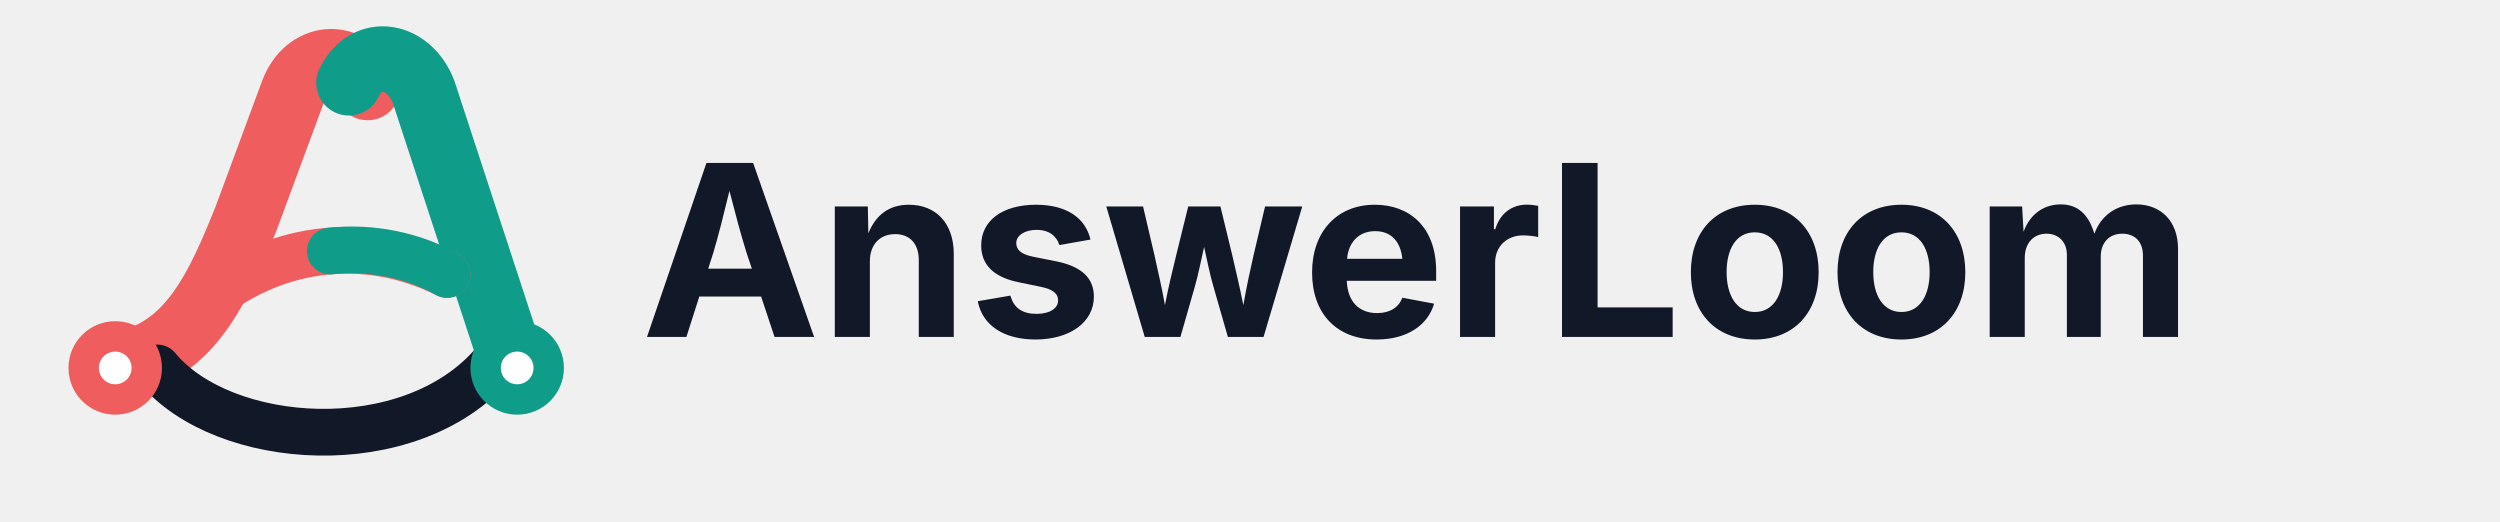
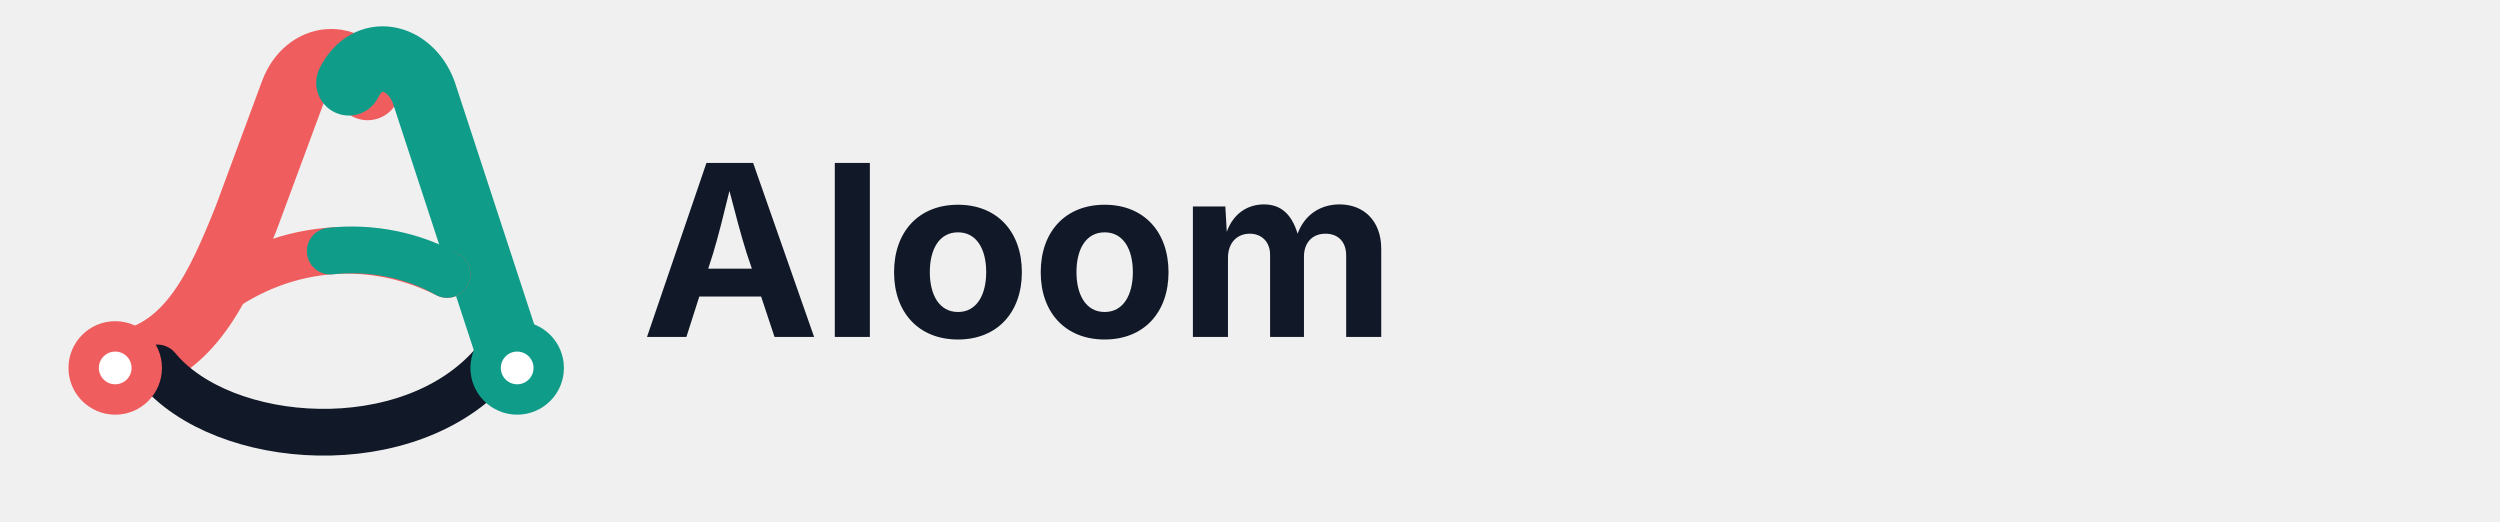
<svg xmlns="http://www.w3.org/2000/svg" width="460" height="96" viewBox="0 0 460 96" fill="none">
  <g transform="translate(4 -14) scale(.86)">
    <path d="M22 94C36 91 42 78 48 63L58 36C61 28 70 27 74 35" stroke="#F05D5E" stroke-width="14" stroke-linecap="round" stroke-linejoin="round" />
    <path d="M70 34C74 26 83 28 86 36L105 94" stroke="#0F9D8A" stroke-width="14" stroke-linecap="round" stroke-linejoin="round" />
    <path d="M29 95C43 112 83 115 101 94" stroke="#111827" stroke-width="10" stroke-linecap="round" />
    <path d="M38 82C53 69 73 66 91 75" stroke="#F05D5E" stroke-width="10" stroke-linecap="round" />
    <path d="M66 70C75 69 84 71 91 75" stroke="#0F9D8A" stroke-width="10" stroke-linecap="round" />
    <circle cx="20" cy="95" r="10" fill="#F05D5E" />
    <circle cx="106" cy="95" r="10" fill="#0F9D8A" />
    <circle cx="20" cy="95" r="3.5" fill="white" />
    <circle cx="106" cy="95" r="3.5" fill="white" />
  </g>
-   <text x="118" y="62" fill="#111827" font-family="Geist, Inter, Arial, sans-serif" font-size="44" font-weight="700" letter-spacing="0">AnswerLoom</text>
+   <text x="118" y="62" fill="#111827" font-family="Geist, Inter, Arial, sans-serif" font-size="44" font-weight="700" letter-spacing="0">Aloom</text>
</svg>
